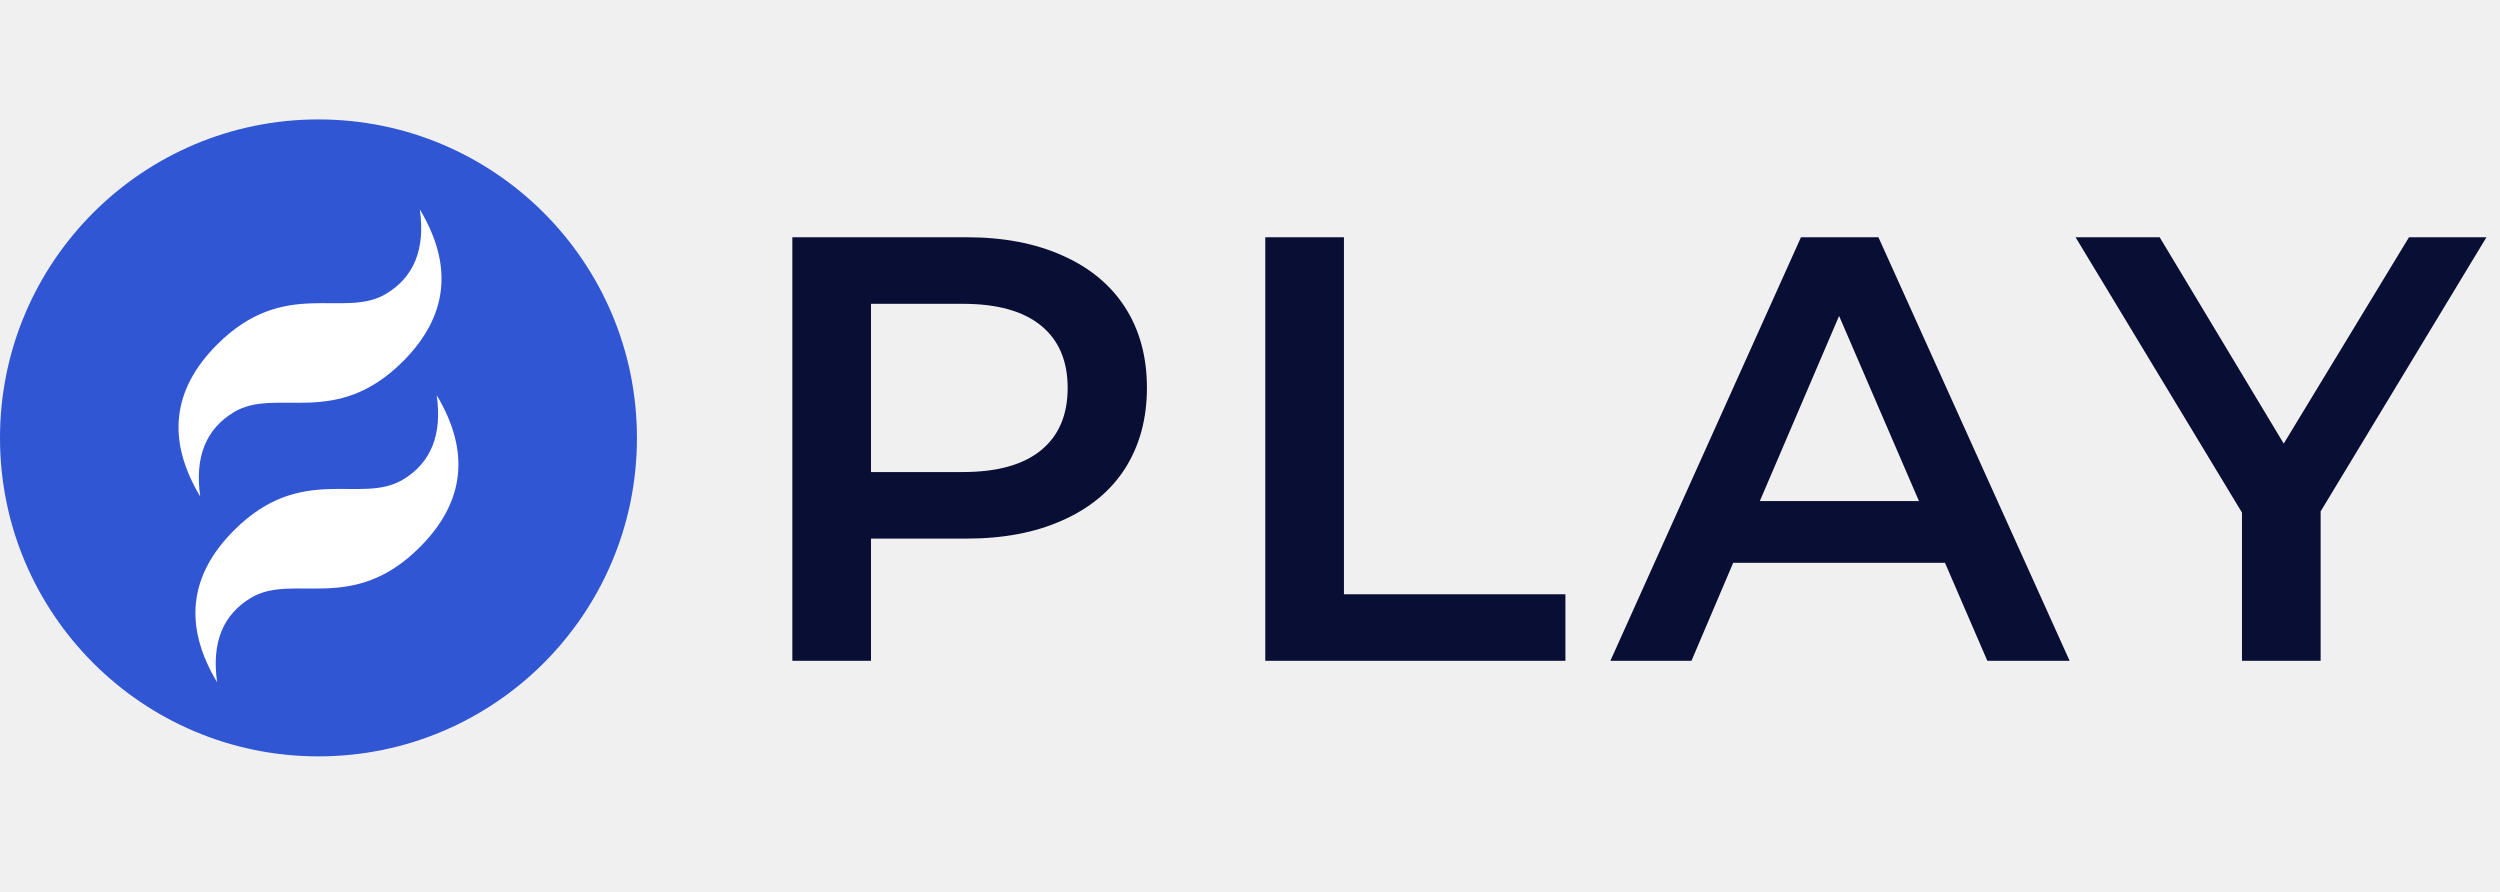
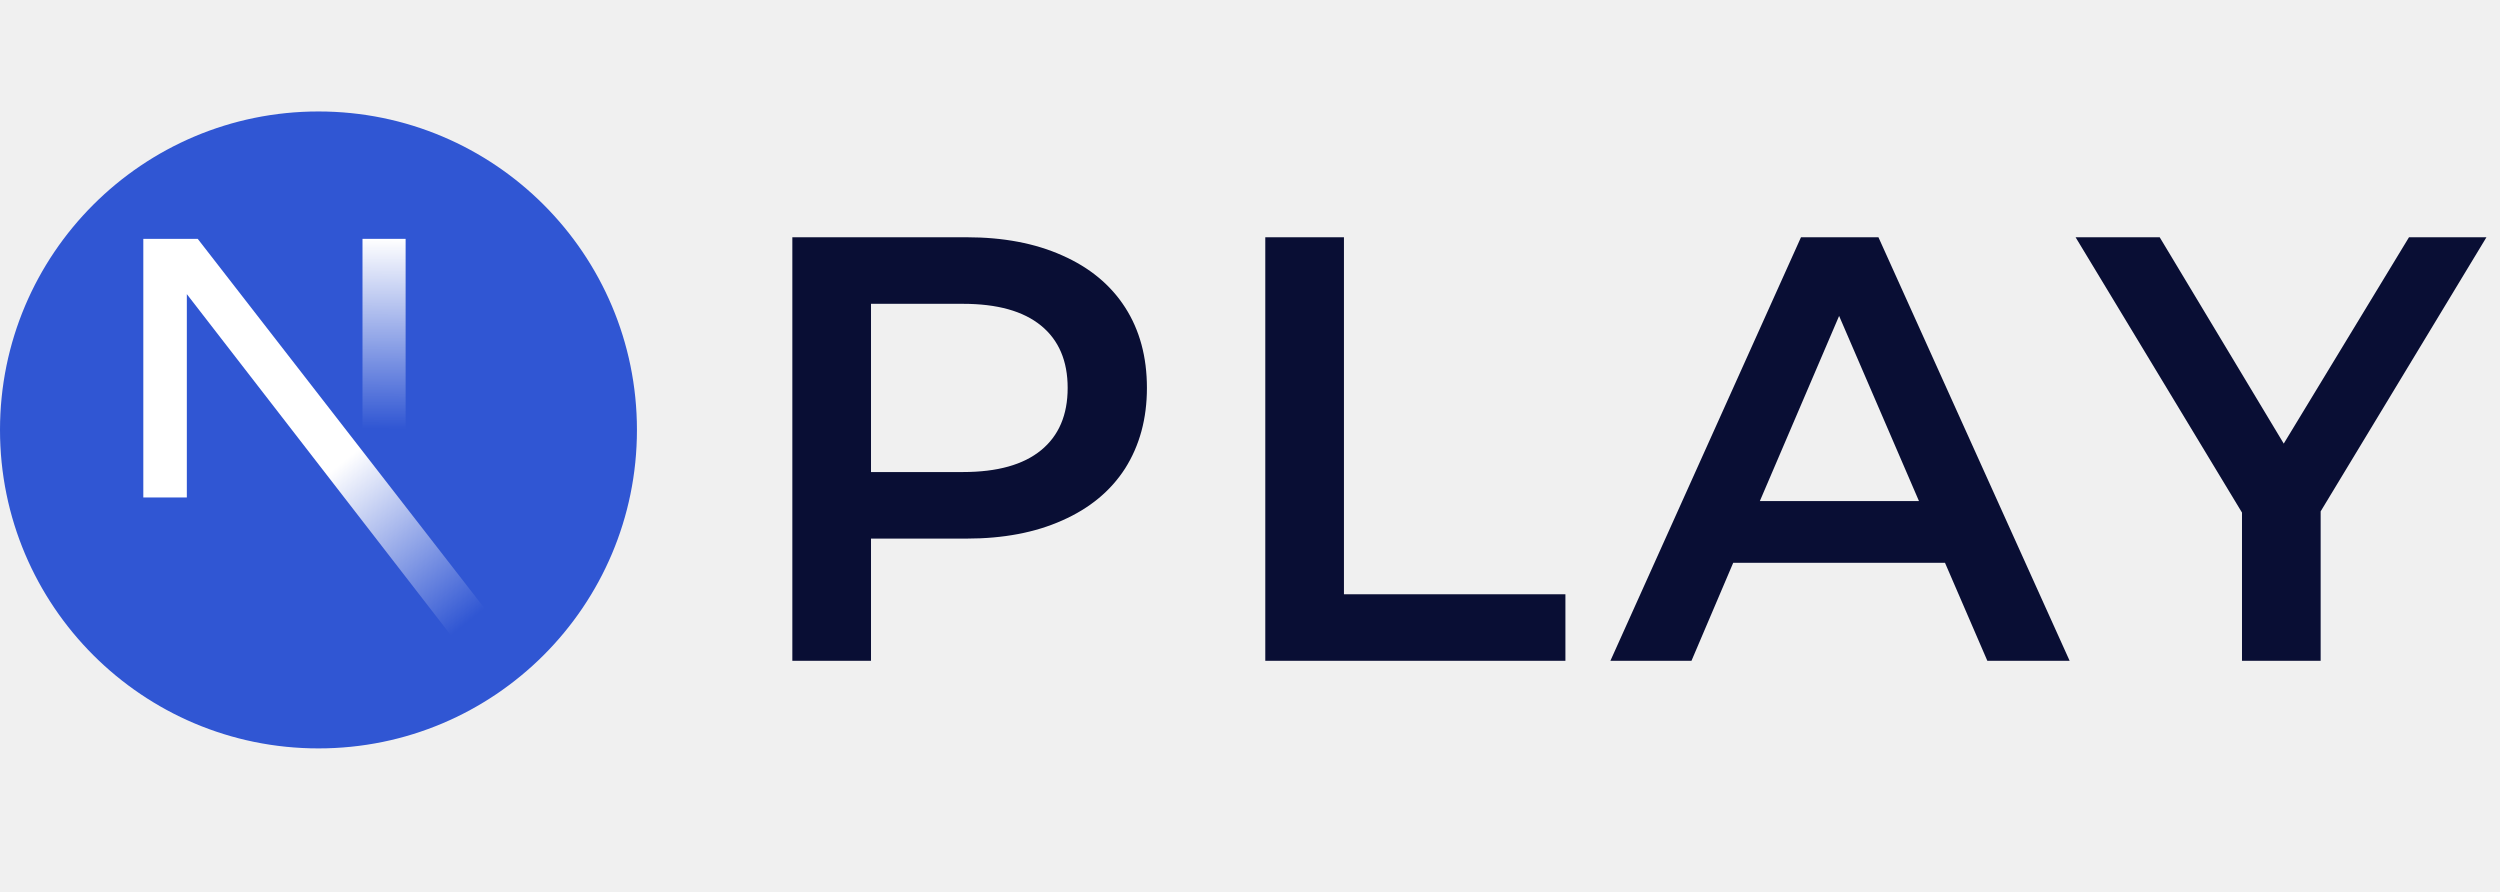
- <svg xmlns="http://www.w3.org/2000/svg" fill="none" height="56" viewBox="0 0 157 56" width="157">
-   <path d="m60.703 14.9c2.305 0 4.307.38 6.004 1.14 1.723.76 3.04 1.849 3.952 3.268s1.368 3.103 1.368 5.054c0 1.925-.456 3.61-1.368 5.054-.912 1.419-2.229 2.508-3.952 3.268-1.697.76-3.699 1.14-6.004 1.14h-6.004v7.676h-4.94v-26.6zm-.228 14.744c2.153 0 3.787-.456 4.902-1.368s1.672-2.217 1.672-3.914-.557-3.002-1.672-3.914-2.749-1.368-4.902-1.368h-5.776v10.564zm18.985-14.744h4.94v22.42h13.908v4.18h-18.848zm42.685 20.444h-13.3l-2.622 6.156h-5.092l11.97-26.6h4.864l12.008 26.6h-5.168zm-1.634-3.876-5.016-11.628-4.978 11.628zm25.225.646v9.386h-4.94v-9.31l-10.45-17.29h5.282l7.79 12.958 7.866-12.958h4.864z" fill="#090e34" />
-   <path d="m20 47.5c11.046 0 20-8.954 20-20s-8.954-20-20-20-20 8.954-20 20 8.954 20 20 20z" fill="#3056d3" />
-   <path clip-rule="evenodd" d="m12.575 31.182c-2.121-3.535-1.768-6.718 1.061-9.546 4.243-4.243 7.955-1.591 10.607-3.182 1.768-1.061 2.475-2.828 2.121-5.303 2.121 3.535 1.768 6.718-1.061 9.546-4.243 4.243-7.955 1.591-10.607 3.182-1.768 1.061-2.475 2.828-2.121 5.303zm1.061 11.667c-2.121-3.535-1.768-6.718 1.061-9.546 4.243-4.243 7.955-1.591 10.607-3.182 1.768-1.061 2.475-2.828 2.121-5.303 2.121 3.535 1.768 6.718-1.061 9.546-4.243 4.243-7.955 1.591-10.607 3.182-1.768 1.061-2.475 2.828-2.121 5.303z" fill="#fff" fill-rule="evenodd" />
+ <svg xmlns="http://www.w3.org/2000/svg" width="157" height="56" viewBox="0 0 157 56" fill="none">
+   <path d="M60.703 14.9C63.009 14.9 65.01 15.28 66.707 16.04C68.43 16.8 69.747 17.89 70.659 19.308C71.571 20.727 72.027 22.412 72.027 24.362C72.027 26.288 71.571 27.972 70.659 29.416C69.747 30.835 68.43 31.924 66.707 32.684C65.01 33.444 63.009 33.824 60.703 33.824H54.699V41.5H49.759V14.9H60.703ZM60.475 29.644C62.629 29.644 64.263 29.188 65.377 28.276C66.492 27.364 67.049 26.06 67.049 24.362C67.049 22.665 66.492 21.36 65.377 20.448C64.263 19.536 62.629 19.08 60.475 19.08H54.699V29.644H60.475ZM79.46 14.9H84.4V37.32H98.308V41.5H79.46V14.9ZM122.146 35.344H108.846L106.224 41.5H101.132L113.102 14.9H117.966L129.974 41.5H124.806L122.146 35.344ZM120.512 31.468L115.496 19.84L110.518 31.468H120.512ZM145.737 32.114V41.5H140.797V32.19L130.347 14.9H135.629L143.419 27.858L151.285 14.9H156.149L145.737 32.114Z" fill="#090E34" />
+   <path d="M20 47C31.046 47 40 38.046 40 27C40 15.954 31.046 7 20 7C8.954 7 0 15.954 0 27C0 38.046 8.954 47 20 47Z" fill="#3056D3" />
+   <path d="M30.552 38.36L12.417 15H9V31.241H11.733V18.471L28.406 40.013C29.159 39.51 29.875 38.957 30.552 38.36Z" fill="url(#paint0_linear_309_20)" />
+   <path d="M25.473 15H22.765V31.247H25.473V15Z" fill="url(#paint1_linear_309_20)" />
+   <defs>
+     <linearGradient id="paint0_linear_309_20" x1="21.411" y1="29.104" x2="29.422" y2="39.032" gradientUnits="userSpaceOnUse">
+       <stop stop-color="white" />
+       <stop offset="1" stop-color="white" stop-opacity="0" />
+     </linearGradient>
+     <linearGradient id="paint1_linear_309_20" x1="24.119" y1="15" x2="24.074" y2="26.932" gradientUnits="userSpaceOnUse">
+       <stop stop-color="white" />
+       <stop offset="1" stop-color="white" stop-opacity="0" />
+     </linearGradient>
+   </defs>
</svg>
